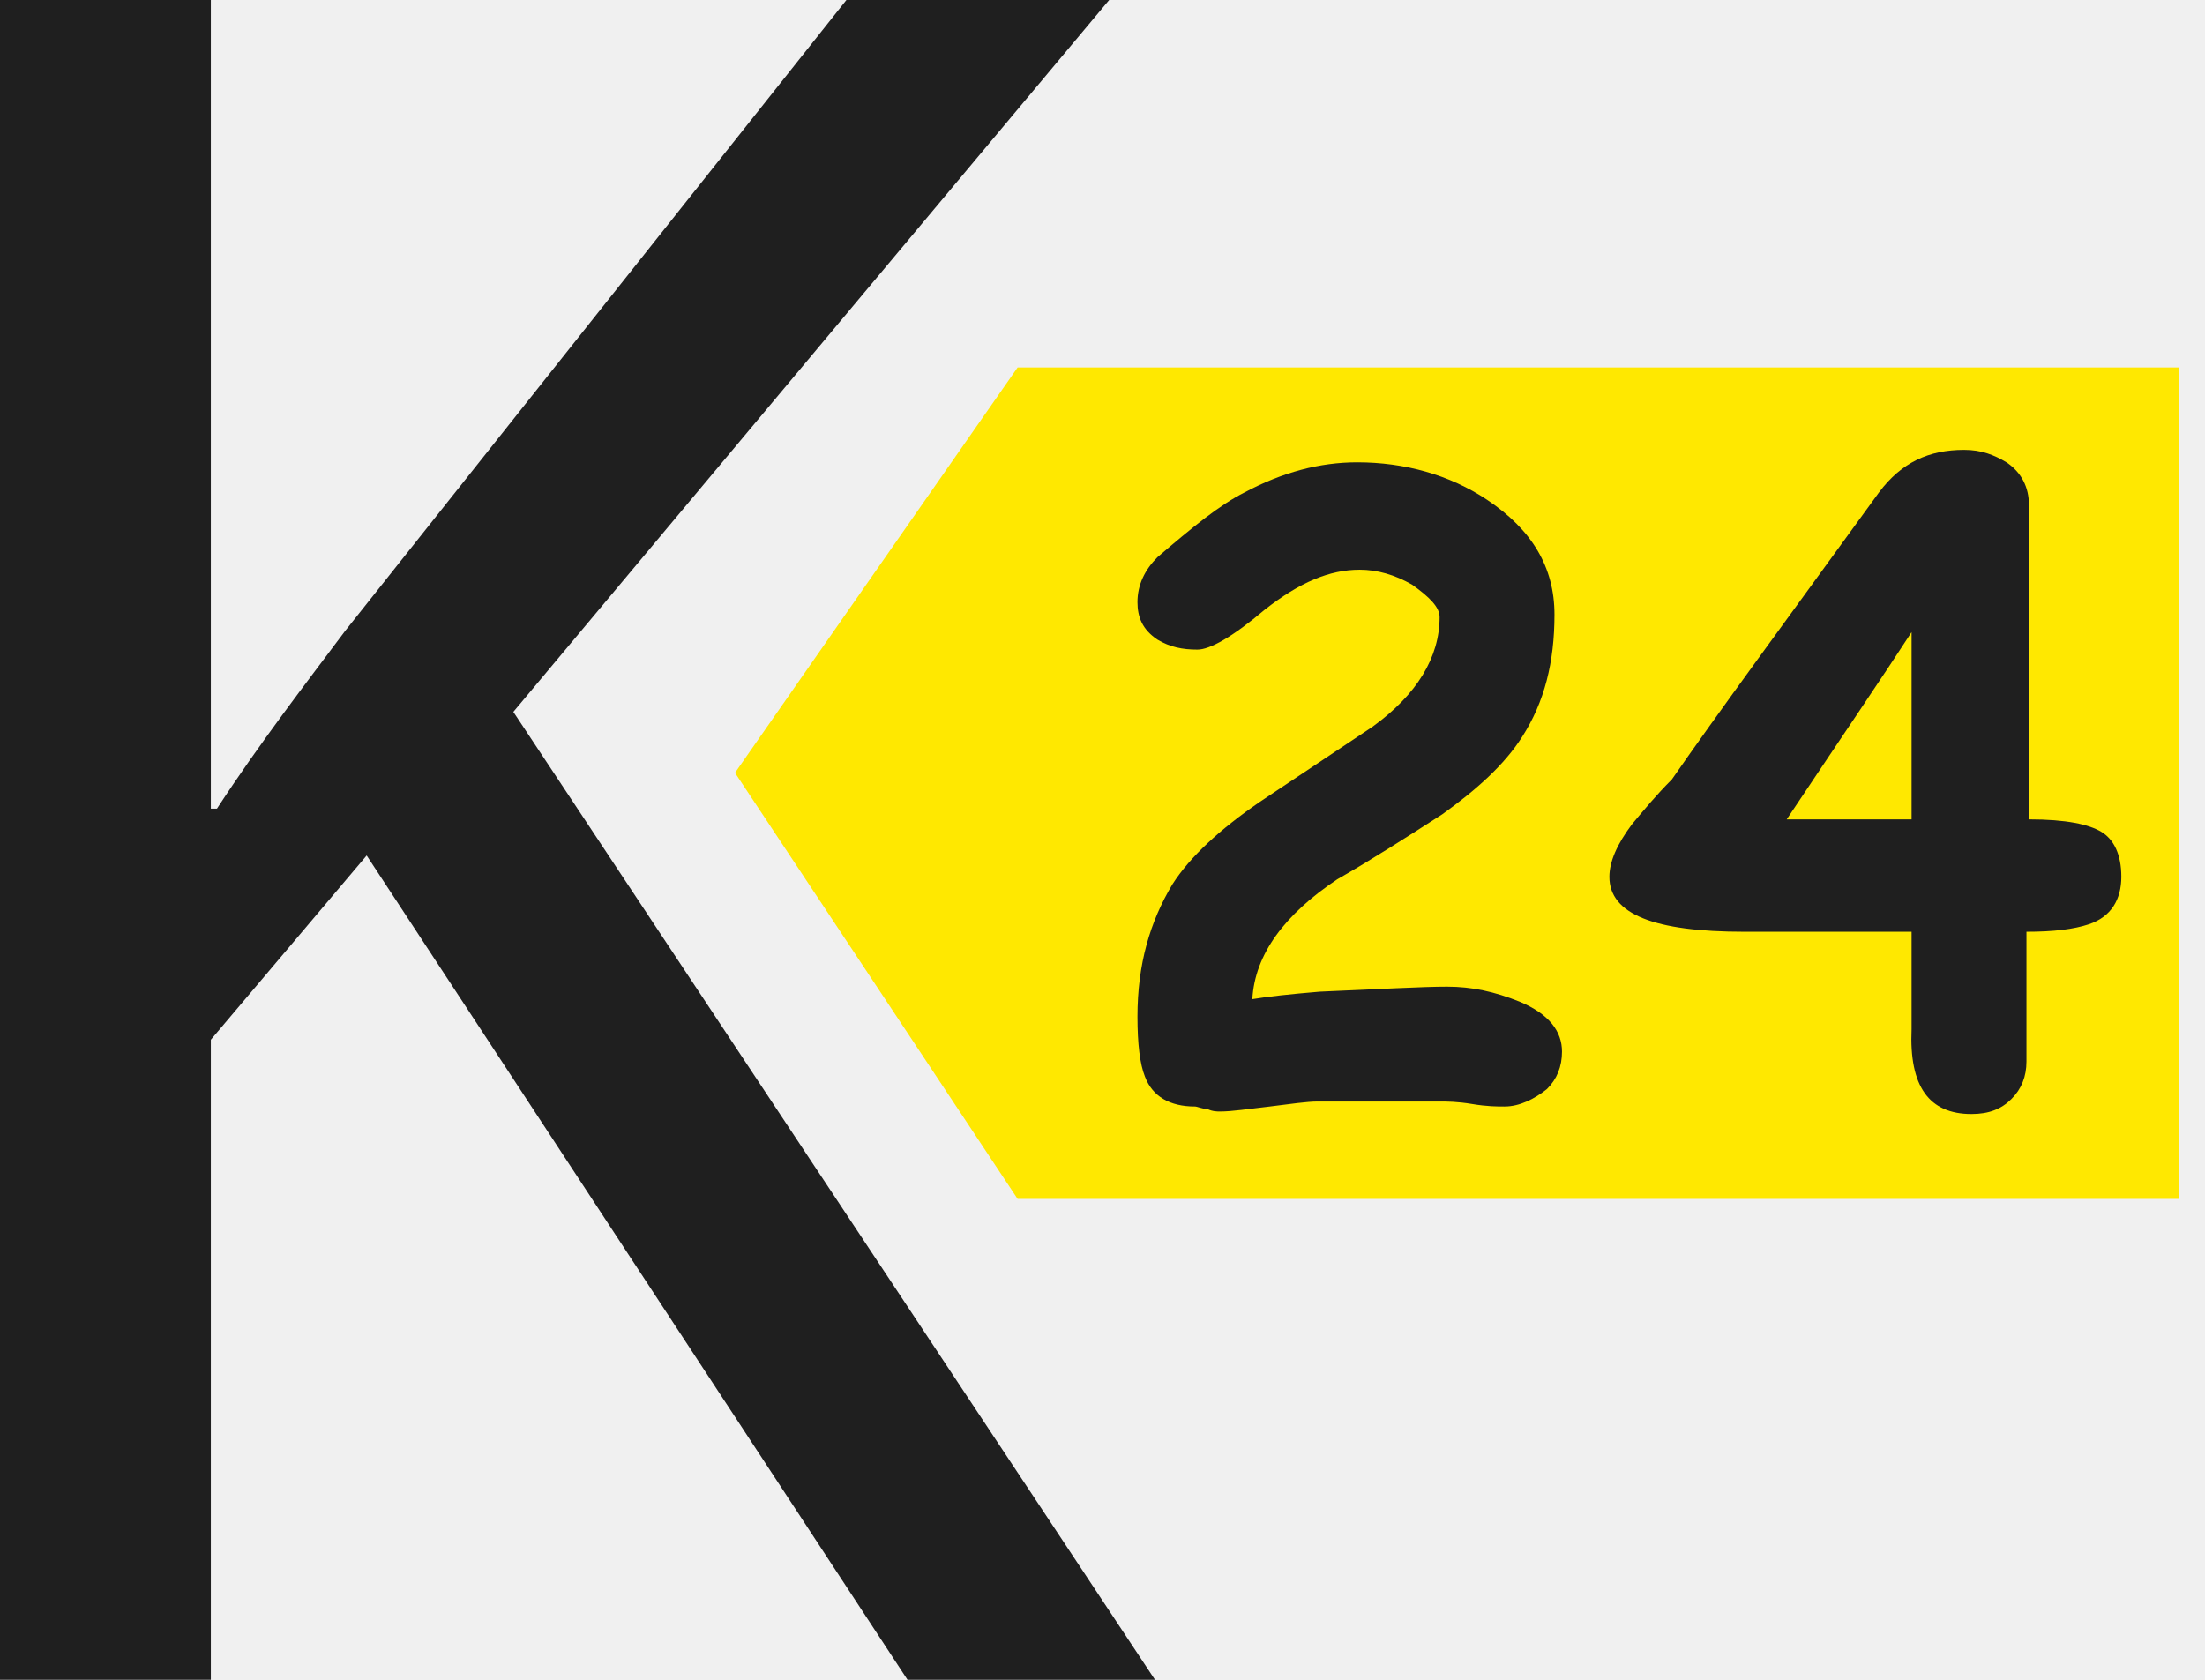
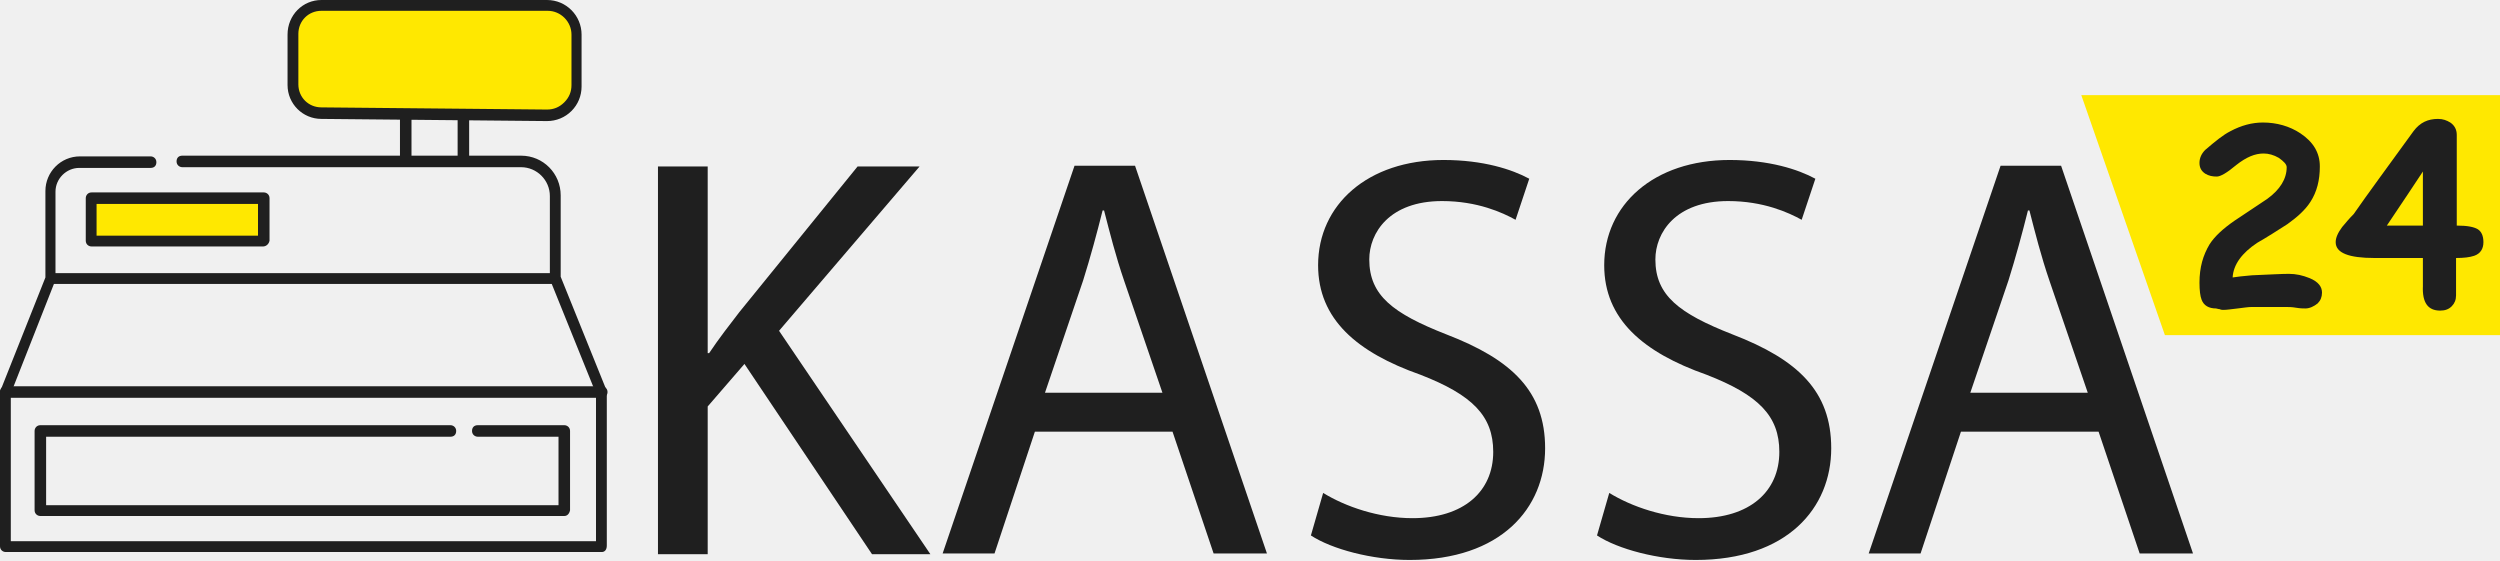
- <svg xmlns="http://www.w3.org/2000/svg" width="42" height="32" viewBox="0 0 42 32" fill="none">
-   <path d="M19.383 7L14 14.722L19.383 22.839H41.5V7H19.383Z" fill="#FFE800" />
-   <path d="M28.658 21.079C28.515 21.079 28.325 21.079 28.039 21.031C27.754 20.984 27.564 20.984 27.421 20.984H25.09C24.9 20.984 24.567 21.031 24.187 21.079C23.759 21.127 23.473 21.174 23.235 21.174C23.188 21.174 23.093 21.174 22.998 21.127C22.902 21.127 22.807 21.079 22.76 21.079C22.284 21.079 21.951 20.889 21.808 20.508C21.713 20.27 21.666 19.89 21.666 19.367C21.666 18.368 21.904 17.559 22.332 16.846C22.665 16.323 23.235 15.799 23.996 15.276C24.71 14.8 25.423 14.325 26.137 13.849C26.993 13.231 27.421 12.517 27.421 11.756C27.421 11.566 27.231 11.376 26.898 11.138C26.565 10.948 26.232 10.853 25.899 10.853C25.328 10.853 24.757 11.091 24.091 11.614C23.473 12.137 23.045 12.375 22.807 12.375C22.522 12.375 22.284 12.327 22.046 12.184C21.761 11.994 21.666 11.756 21.666 11.471C21.666 11.138 21.808 10.853 22.046 10.615C22.712 10.044 23.235 9.616 23.711 9.378C24.424 8.998 25.138 8.807 25.851 8.807C26.755 8.807 27.611 9.045 28.325 9.521C29.181 10.092 29.609 10.805 29.609 11.709C29.609 12.613 29.419 13.374 28.991 14.04C28.658 14.563 28.134 15.038 27.469 15.514C26.803 15.942 26.137 16.37 25.471 16.751C24.472 17.417 23.901 18.178 23.854 19.034C24.139 18.986 24.567 18.939 25.138 18.891C26.279 18.843 27.088 18.796 27.564 18.796C28.039 18.796 28.468 18.891 28.943 19.081C29.514 19.319 29.752 19.652 29.752 20.033C29.752 20.318 29.657 20.556 29.466 20.746C29.229 20.936 28.943 21.079 28.658 21.079Z" fill="#1F1F1F" />
-   <path d="M36.411 17.75H33.224C31.512 17.75 30.655 17.416 30.655 16.703C30.655 16.418 30.798 16.085 31.084 15.704C31.321 15.419 31.559 15.133 31.845 14.848C32.701 13.611 34.032 11.804 35.792 9.378C36.22 8.807 36.744 8.57 37.41 8.57C37.742 8.57 37.98 8.665 38.218 8.807C38.504 8.998 38.646 9.283 38.646 9.616V15.609C39.36 15.609 39.788 15.704 40.026 15.847C40.263 15.99 40.406 16.275 40.406 16.703C40.406 17.131 40.216 17.464 39.788 17.607C39.502 17.702 39.122 17.75 38.599 17.75C38.599 18.511 38.599 19.367 38.599 20.223C38.599 20.508 38.504 20.746 38.313 20.936C38.123 21.127 37.885 21.222 37.552 21.222C36.744 21.222 36.363 20.698 36.411 19.605V17.75ZM36.411 12.042C35.888 12.85 35.079 14.04 34.032 15.609H36.411V12.042Z" fill="#1F1F1F" />
-   <path d="M0 0H4.016V15.405H4.132C4.947 14.156 5.82 13.026 6.577 12.015L16.122 0H21.127L9.778 13.561L22 32H17.286L6.984 16.297L4.016 19.807V32H0V0Z" fill="#1F1F1F" />
+ <svg xmlns="http://www.w3.org/2000/svg" width="165" height="37" viewBox="0 0 165 37" fill="none">
+   <g clip-path="url(#clip0)">
+     <path d="M43.426 10.987H46.708V23.306H46.803C47.469 22.308 48.182 21.404 48.801 20.595L56.601 10.987H60.692L51.417 21.832L61.405 36.577H57.553L49.134 24.02L46.708 26.826V36.577H43.426V10.987Z" fill="#1F1F1F" />
+     <path d="M87.328 32.534C88.802 33.438 90.99 34.199 93.226 34.199C96.603 34.199 98.553 32.439 98.553 29.823C98.553 27.445 97.174 26.065 93.749 24.733C89.563 23.259 86.995 21.071 86.995 17.504C86.995 13.508 90.277 10.559 95.271 10.559C97.887 10.559 99.79 11.178 100.931 11.796L100.027 14.507C99.171 14.031 97.507 13.27 95.176 13.27C91.704 13.27 90.372 15.363 90.372 17.123C90.372 19.501 91.942 20.69 95.461 22.07C99.79 23.735 101.978 25.827 101.978 29.585C101.978 33.533 99.076 36.957 93.035 36.957C90.562 36.957 87.898 36.244 86.519 35.34L87.328 32.534Z" fill="#1F1F1F" />
+     <path d="M106.211 32.534C107.685 33.438 109.873 34.199 112.109 34.199C115.486 34.199 117.436 32.439 117.436 29.823C117.436 27.445 116.057 26.065 112.632 24.733C108.446 23.259 105.878 21.071 105.878 17.504C105.878 13.508 109.16 10.559 114.154 10.559C116.77 10.559 118.673 11.178 119.814 11.796L118.91 14.507C118.054 14.031 116.389 13.27 114.059 13.27C110.587 13.27 109.255 15.363 109.255 17.123C109.255 19.501 110.824 20.69 114.344 22.07C118.673 23.735 120.861 25.827 120.861 29.585C120.861 33.533 117.959 36.957 111.918 36.957C109.445 36.957 106.782 36.244 105.402 35.34L106.211 32.534Z" fill="#1F1F1F" />
+     <path d="M68.302 28.491L65.638 36.529H62.214L70.918 10.94H74.913L83.618 36.529H80.098L77.387 28.491H68.302ZM76.721 25.922L74.2 18.55C73.629 16.885 73.249 15.363 72.868 13.889H72.773C72.393 15.411 71.965 16.98 71.489 18.503L68.968 25.922H76.721Z" fill="#1F1F1F" />
+     <path d="M129.422 28.491L126.758 36.529H123.334L132.038 10.94H136.033L144.738 36.529H141.218L138.507 28.491H129.422ZM137.793 25.922L135.272 18.55C134.702 16.885 134.321 15.363 133.941 13.889H133.845C133.465 15.411 133.037 16.98 132.561 18.503L130.04 25.922H137.793Z" fill="#1F1F1F" />
+     <path d="M137.365 6.278L142.883 22.117H165V6.278H137.365Z" fill="#FFE800" />
+     <path d="M152.158 20.358C152.015 20.358 151.825 20.358 151.539 20.31C151.254 20.262 151.064 20.262 150.921 20.262H148.59C148.4 20.262 148.067 20.31 147.687 20.358C147.259 20.405 146.973 20.453 146.735 20.453C146.688 20.453 146.593 20.453 146.498 20.405C146.402 20.405 146.307 20.358 146.26 20.358C145.784 20.358 145.451 20.167 145.308 19.787C145.213 19.549 145.166 19.168 145.166 18.645C145.166 17.646 145.404 16.838 145.832 16.124C146.165 15.601 146.735 15.078 147.496 14.555C148.21 14.079 148.923 13.603 149.637 13.128C150.493 12.509 150.921 11.796 150.921 11.035C150.921 10.845 150.731 10.654 150.398 10.417C150.065 10.226 149.732 10.131 149.399 10.131C148.828 10.131 148.257 10.369 147.592 10.892C146.973 11.415 146.545 11.653 146.307 11.653C146.022 11.653 145.784 11.606 145.546 11.463C145.261 11.273 145.166 11.035 145.166 10.749C145.166 10.417 145.308 10.131 145.546 9.893C146.212 9.323 146.735 8.895 147.211 8.657C147.925 8.276 148.638 8.086 149.351 8.086C150.255 8.086 151.111 8.324 151.825 8.799C152.681 9.37 153.109 10.084 153.109 10.987C153.109 11.891 152.919 12.652 152.491 13.318C152.158 13.841 151.635 14.317 150.969 14.793C150.303 15.22 149.637 15.649 148.971 16.029C147.972 16.695 147.401 17.456 147.354 18.312C147.639 18.265 148.067 18.217 148.638 18.169C149.78 18.122 150.588 18.074 151.064 18.074C151.539 18.074 151.967 18.169 152.443 18.36C153.014 18.598 153.252 18.93 153.252 19.311C153.252 19.596 153.157 19.834 152.966 20.024C152.729 20.215 152.443 20.358 152.158 20.358Z" fill="#1F1F1F" />
+     <path d="M159.911 17.028H156.724C155.012 17.028 154.155 16.695 154.155 15.982C154.155 15.696 154.298 15.363 154.583 14.983C154.821 14.697 155.059 14.412 155.345 14.127C156.201 12.89 157.532 11.082 159.292 8.657C159.72 8.086 160.244 7.848 160.909 7.848C161.242 7.848 161.48 7.943 161.718 8.086C162.003 8.276 162.146 8.562 162.146 8.895V14.888C162.86 14.888 163.288 14.983 163.526 15.125C163.763 15.268 163.906 15.553 163.906 15.982C163.906 16.41 163.716 16.743 163.288 16.885C163.002 16.98 162.622 17.028 162.099 17.028C162.099 17.789 162.099 18.645 162.099 19.501C162.099 19.787 162.003 20.024 161.813 20.215C161.623 20.405 161.385 20.5 161.052 20.5C160.244 20.5 159.863 19.977 159.911 18.883V17.028ZM159.911 11.32C159.387 12.129 158.579 13.318 157.532 14.888H159.911V11.32Z" fill="#1F1F1F" />
+     <path d="M26.779 10.702C26.588 10.702 26.398 10.559 26.398 10.321V7.515C26.398 7.325 26.541 7.135 26.779 7.135C27.016 7.135 27.159 7.277 27.159 7.515V10.321C27.112 10.559 26.969 10.702 26.779 10.702Z" fill="#1F1F1F" />
+     <path d="M30.584 10.702C30.393 10.702 30.203 10.559 30.203 10.321V7.515C30.203 7.325 30.346 7.135 30.584 7.135C30.822 7.135 30.964 7.277 30.964 7.515V10.321C30.964 10.559 30.774 10.702 30.584 10.702Z" fill="#1F1F1F" />
+     <path d="M36.577 18.027H3.329V18.74H36.577V18.027Z" fill="#1F1F1F" />
+     <path d="M39.716 36.434H0.381C0.19 36.434 0 36.291 0 36.054V25.875C0 25.827 0 25.78 0.048 25.732L2.997 18.312V12.604C2.997 11.368 3.995 10.321 5.28 10.321H9.941C10.131 10.321 10.321 10.464 10.321 10.702C10.321 10.94 10.179 11.082 9.941 11.082H5.232C4.376 11.082 3.662 11.796 3.662 12.652V18.455C3.662 18.503 3.662 18.55 3.615 18.598L0.713 25.97V35.721H39.336V25.97L36.339 18.55C36.339 18.503 36.291 18.455 36.291 18.407V12.938C36.291 11.891 35.435 11.035 34.389 11.035H12.034C11.844 11.035 11.653 10.892 11.653 10.654C11.653 10.417 11.796 10.274 12.034 10.274H34.389C35.863 10.274 37.005 11.463 37.005 12.89V18.265L40.001 25.685C40.001 25.732 40.049 25.78 40.049 25.827V36.006C40.049 36.291 39.906 36.434 39.716 36.434Z" fill="#1F1F1F" />
+     <path d="M39.716 26.255H0.381C0.19 26.255 0 26.113 0 25.875C0 25.637 0.143 25.494 0.381 25.494H39.716C39.906 25.494 40.097 25.637 40.097 25.875C40.097 26.113 39.906 26.255 39.716 26.255Z" fill="#1F1F1F" />
+     <path d="M37.243 34.056H2.664C2.473 34.056 2.283 33.913 2.283 33.675V28.443C2.283 28.253 2.426 28.063 2.664 28.063H29.728C29.918 28.063 30.108 28.206 30.108 28.443C30.108 28.681 29.965 28.824 29.728 28.824H3.044V33.343H36.862V28.824H31.535C31.345 28.824 31.154 28.681 31.154 28.443C31.154 28.206 31.297 28.063 31.535 28.063H37.243C37.433 28.063 37.623 28.206 37.623 28.443V33.675C37.576 33.913 37.433 34.056 37.243 34.056Z" fill="#1F1F1F" />
+     <path d="M17.409 13.08H6.041V15.886H17.409V13.08Z" fill="#FFE800" />
+     <path d="M17.361 16.267H6.041C5.85 16.267 5.66 16.124 5.66 15.886V13.08C5.66 12.89 5.803 12.7 6.041 12.7H17.409C17.599 12.7 17.789 12.842 17.789 13.08V15.886C17.741 16.124 17.551 16.267 17.361 16.267ZM6.374 15.553H17.028V13.461H6.374V15.553Z" fill="#1F1F1F" />
+     <path d="M21.214 0.381H36.101C37.148 0.381 38.051 1.237 38.051 2.331V5.708C38.051 6.802 37.195 7.658 36.101 7.658L21.214 7.515C20.167 7.515 19.359 6.659 19.359 5.613V2.283C19.311 1.189 20.167 0.381 21.214 0.381Z" fill="#FFE800" />
+     <path d="M36.101 7.991L21.214 7.848C19.977 7.848 18.978 6.849 18.978 5.613V2.283C18.978 0.999 19.977 0 21.214 0H36.101C37.385 0 38.384 1.046 38.384 2.283V5.708C38.384 6.326 38.146 6.897 37.718 7.325C37.29 7.753 36.719 7.991 36.101 7.991ZM21.214 0.713C20.357 0.713 19.692 1.379 19.692 2.236V5.565C19.692 6.421 20.357 7.087 21.214 7.087L36.101 7.23C36.529 7.23 36.91 7.087 37.243 6.754C37.576 6.421 37.718 6.041 37.718 5.613V2.283C37.718 1.427 37.005 0.713 36.149 0.713H21.214Z" fill="#1F1F1F" />
+   </g>
+   <defs>
+     <clipPath id="clip0">
+       <rect width="165" height="36.91" fill="white" />
+     </clipPath>
+   </defs>
</svg>
